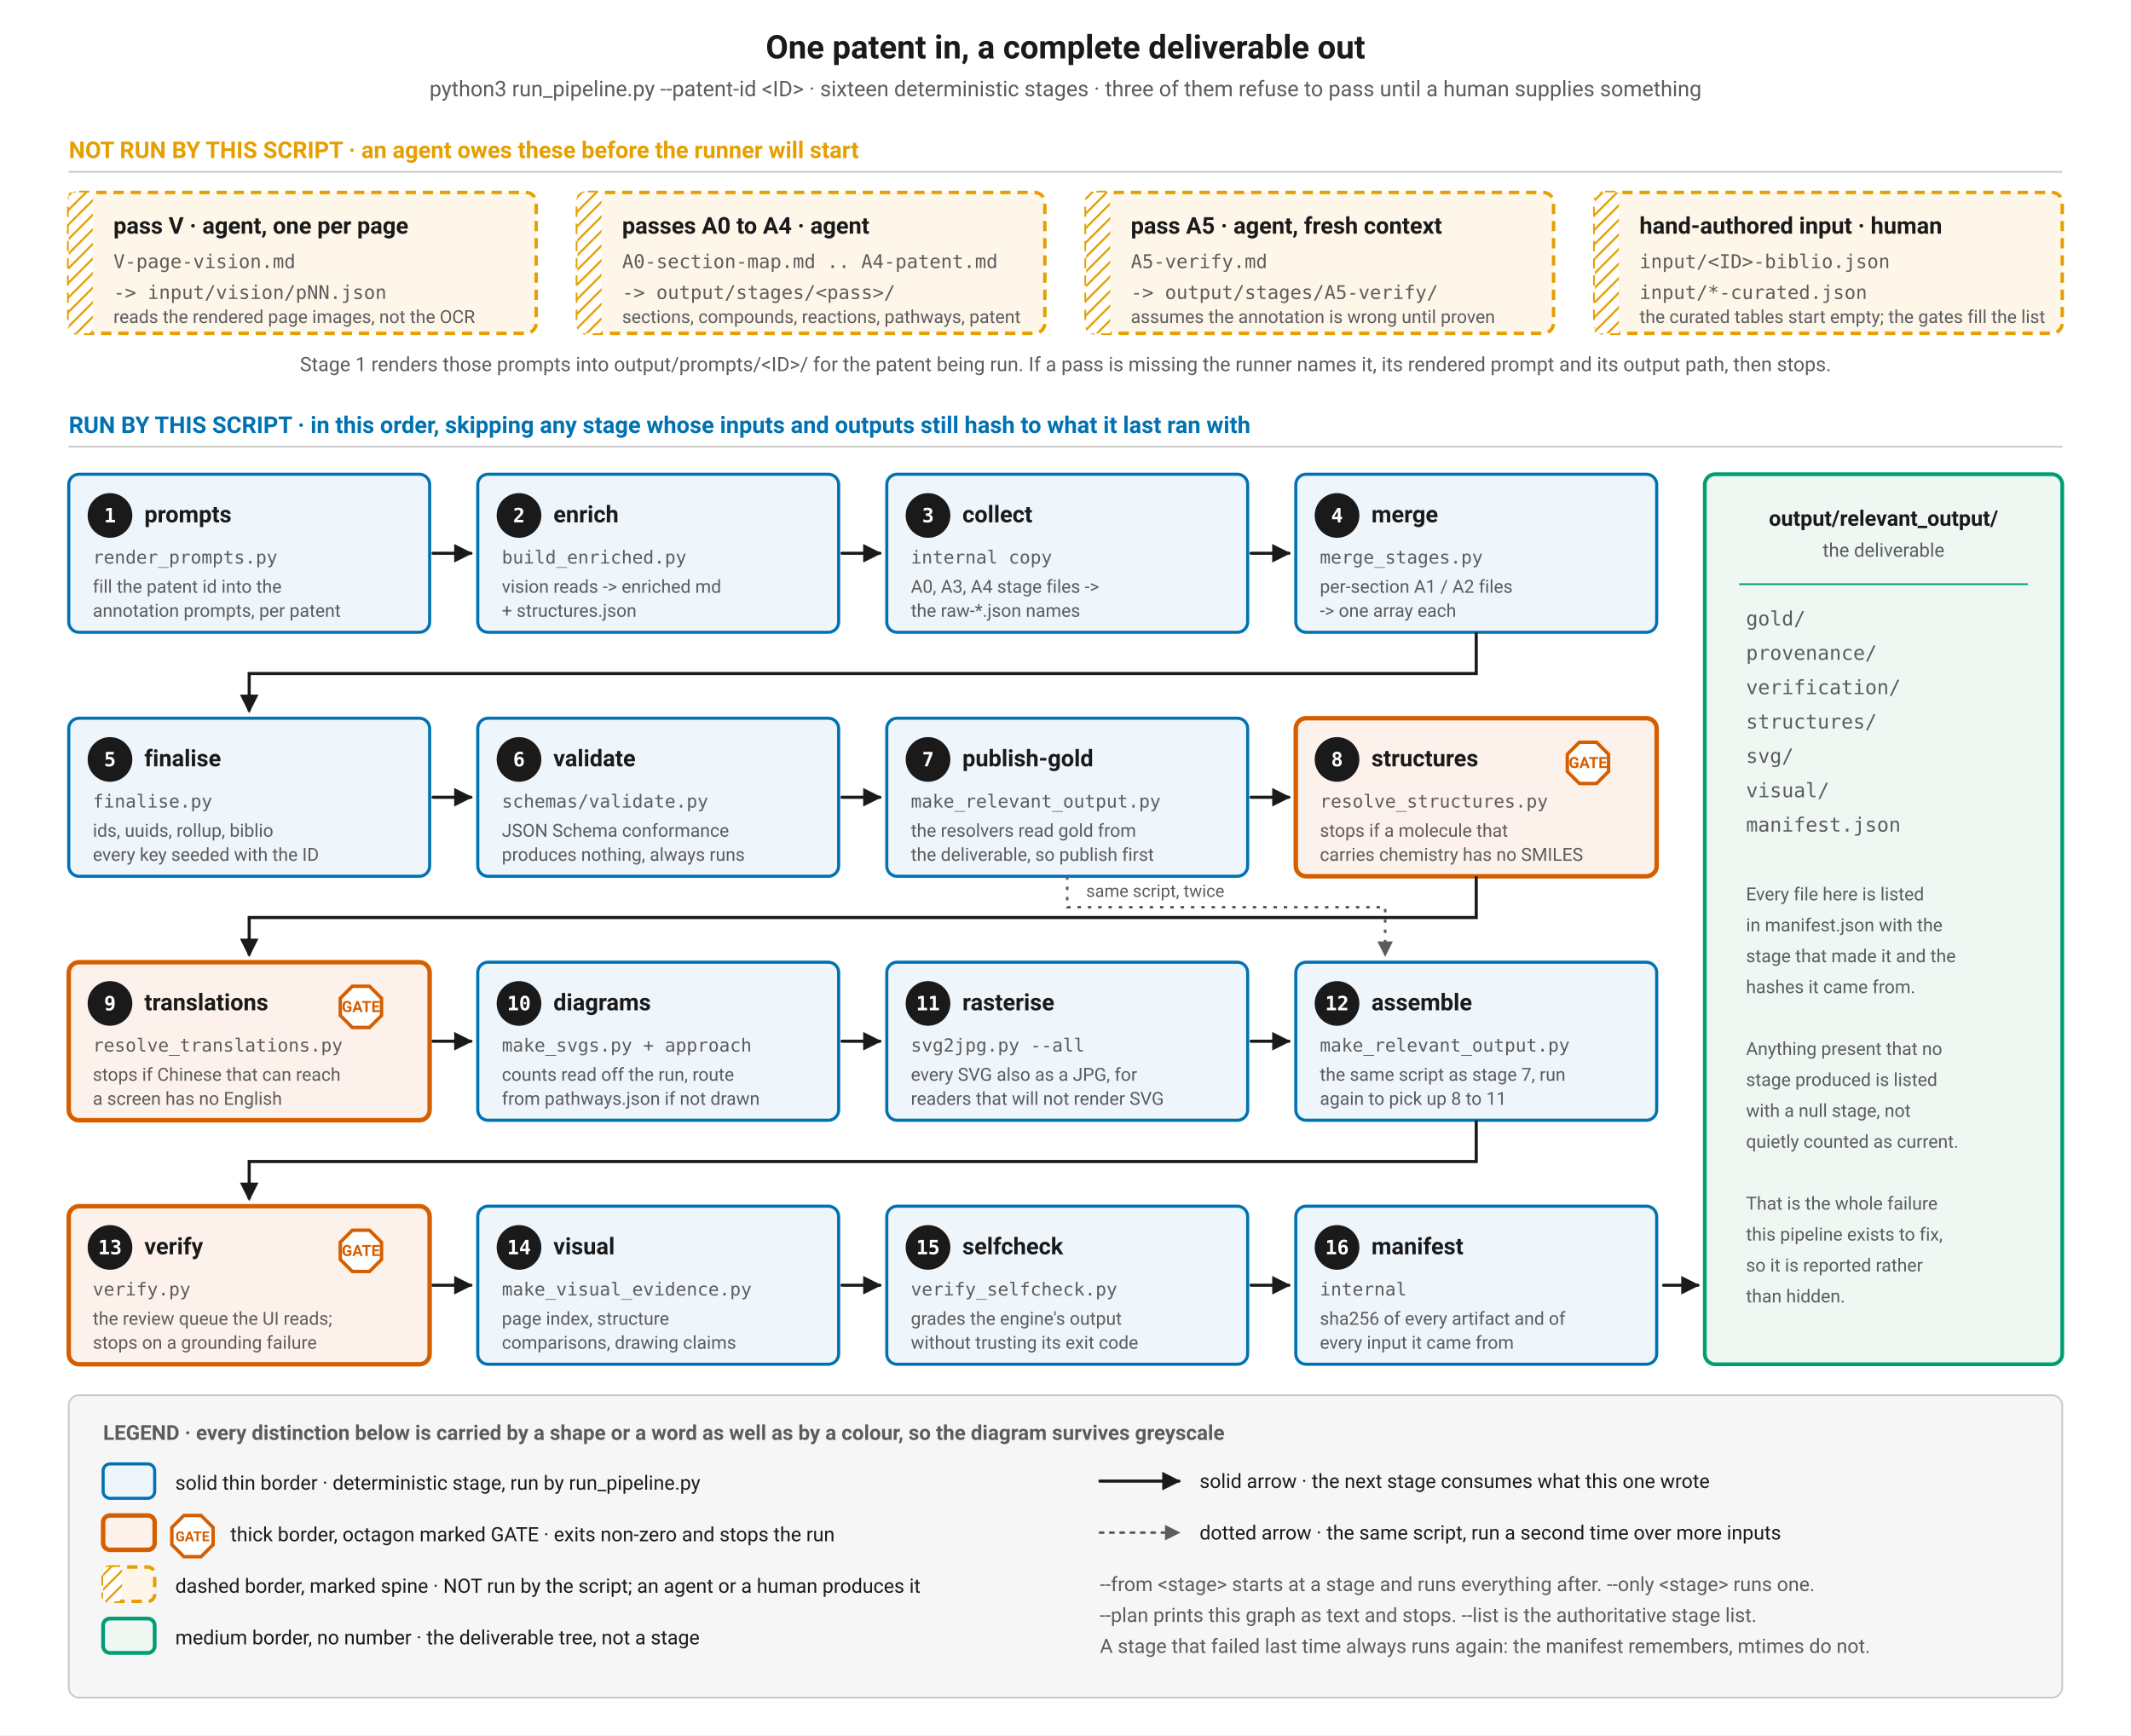
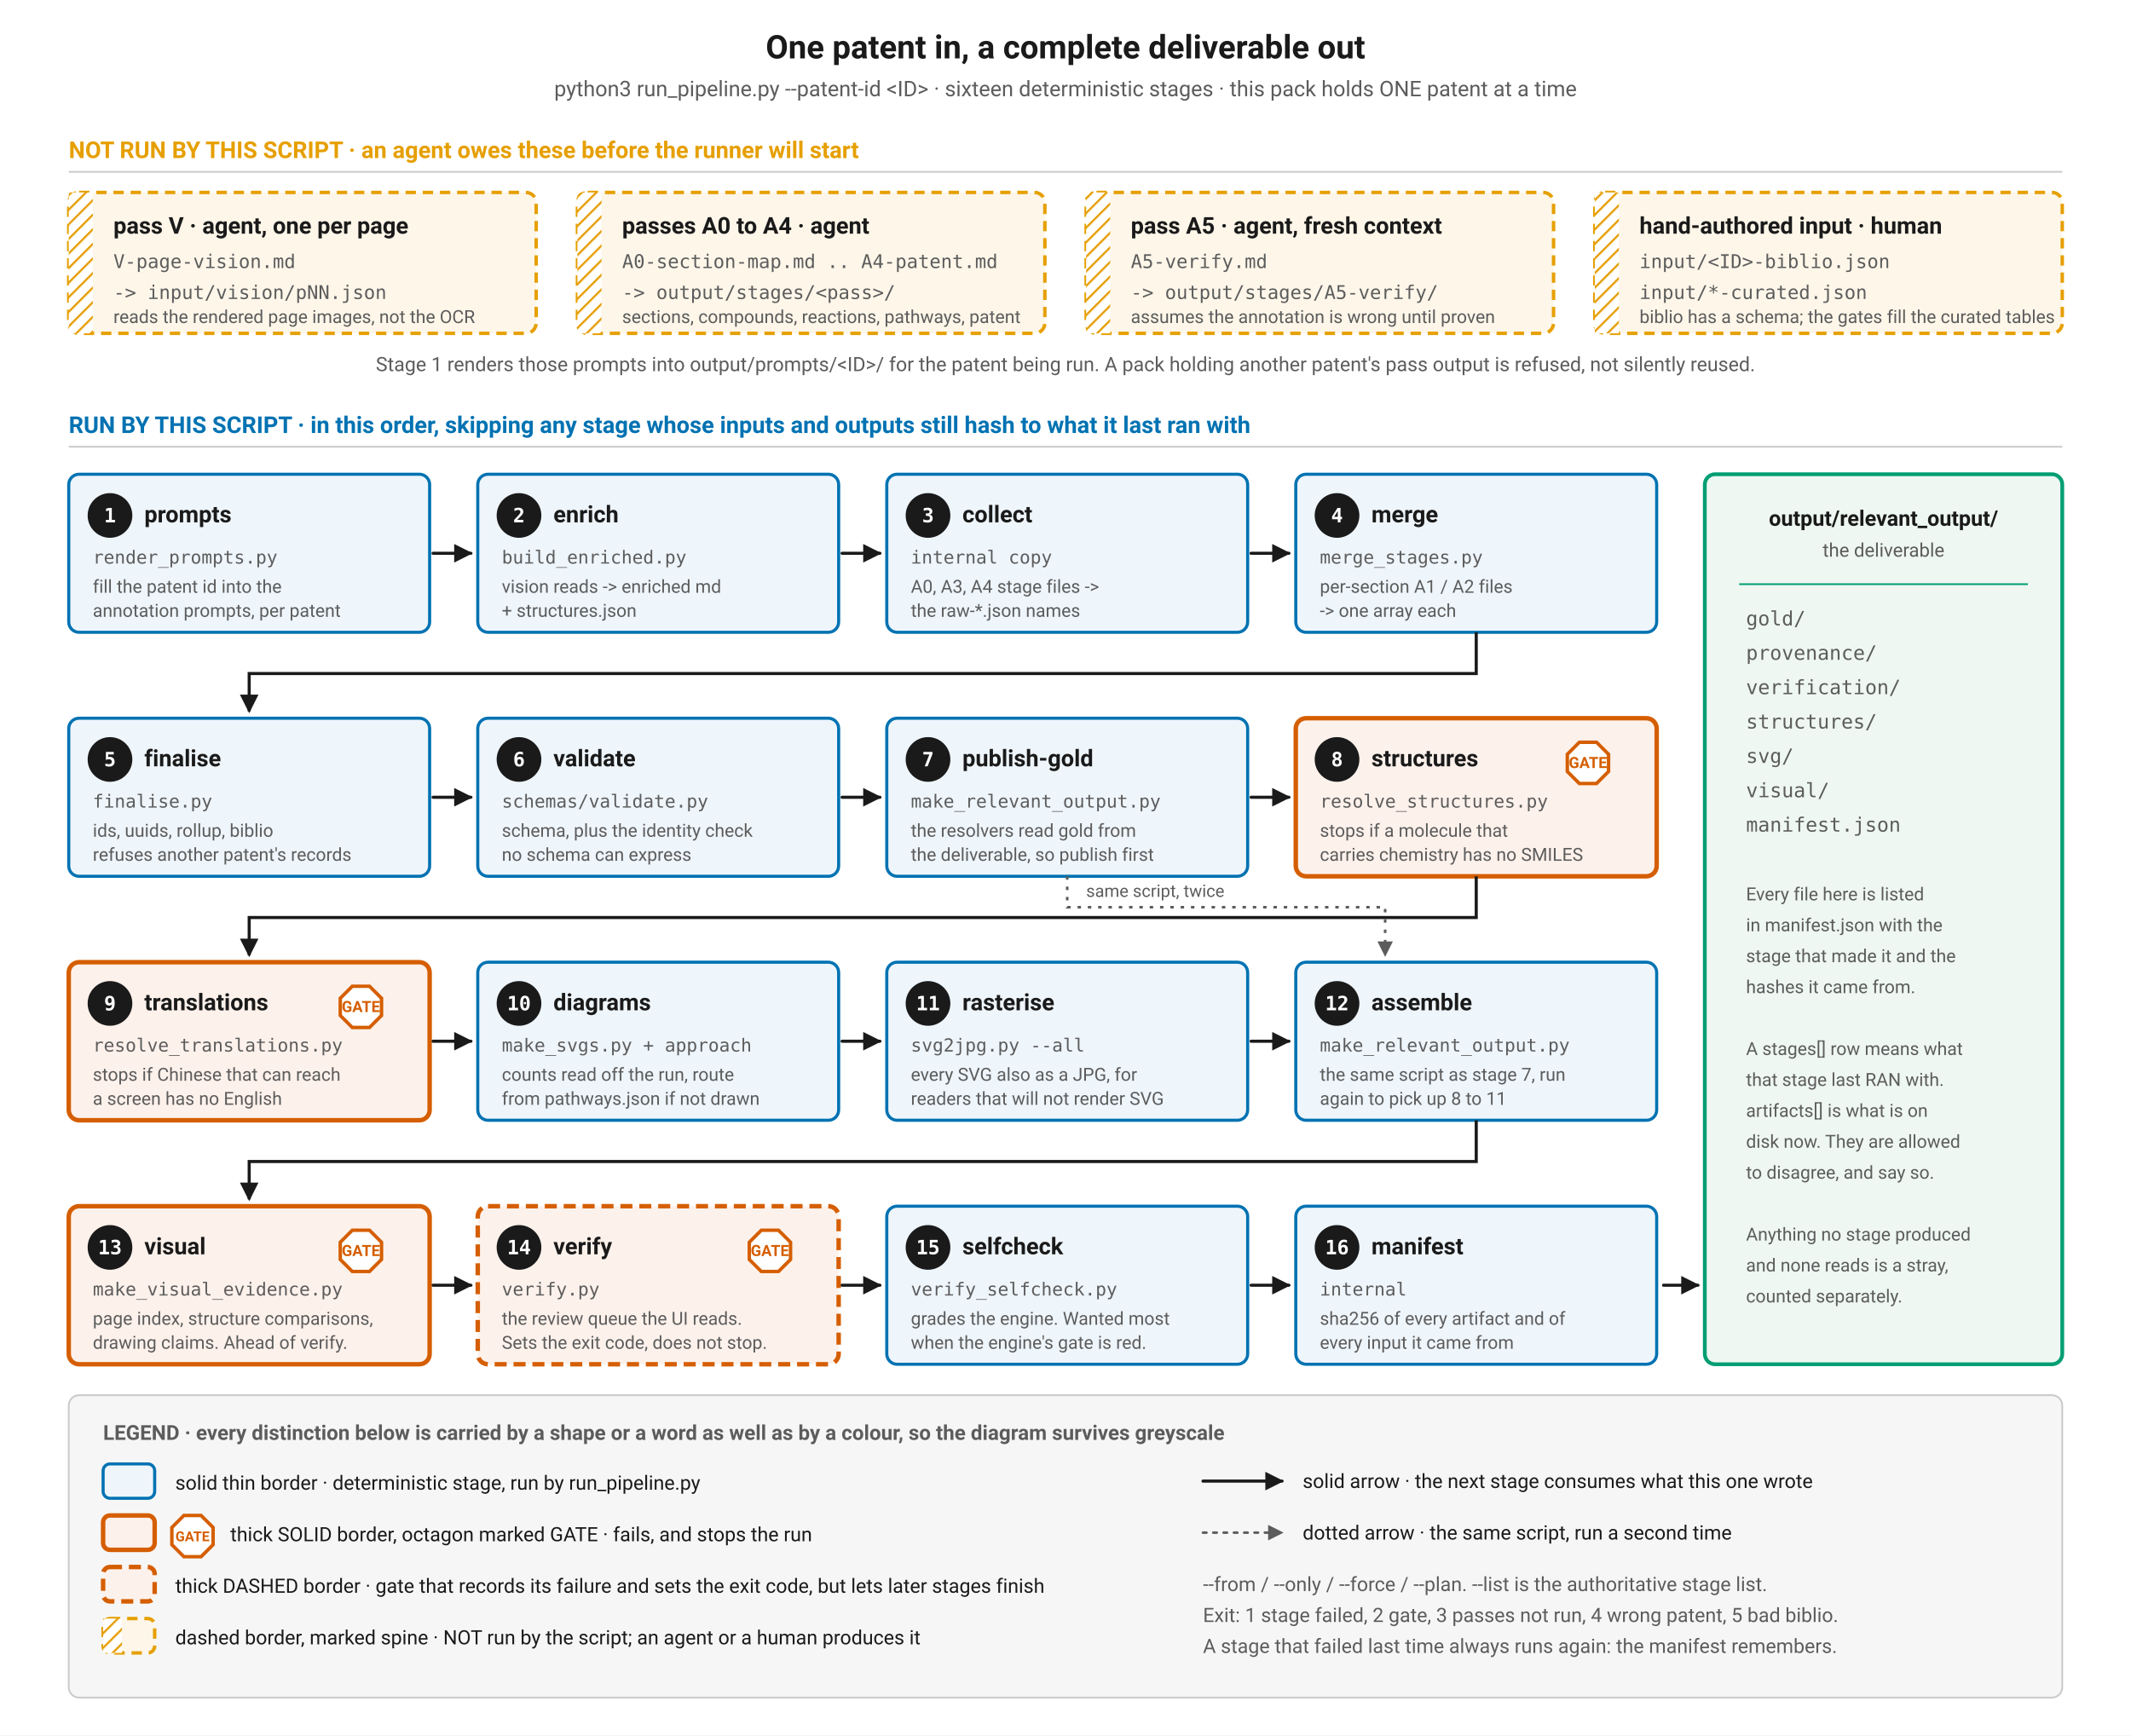
<svg xmlns="http://www.w3.org/2000/svg" viewBox="0 0 1240 1010" width="100%" role="img" aria-labelledby="p1t p1d">
  <defs>
    <marker id="p1arrow" viewBox="0 0 10 10" refX="9" refY="5" markerWidth="6" markerHeight="6" orient="auto-start-reverse">
      <path d="M 0 0 L 10 5 L 0 10 z" fill="#1a1a1a" />
    </marker>
    <marker id="p1arrowmute" viewBox="0 0 10 10" refX="9" refY="5" markerWidth="6" markerHeight="6" orient="auto-start-reverse">
      <path d="M 0 0 L 10 5 L 0 10 z" fill="#5c5c5c" />
    </marker>
    <pattern id="p1hatch" width="6" height="6" patternUnits="userSpaceOnUse" patternTransform="rotate(45)">
      <rect width="6" height="6" fill="#ffffff" />
      <line x1="0" y1="0" x2="0" y2="6" stroke="#E69F00" stroke-width="2.4" />
    </pattern>
  </defs>
  <rect width="1240" height="1010" fill="#ffffff" />
  <text x="620" y="34" font-family="ui-sans-serif, -apple-system, Segoe UI, Roboto, sans-serif" font-size="19" font-weight="700" fill="#1a1a1a" text-anchor="middle">One patent in, a complete deliverable out</text>
-   <text x="620" y="56" font-family="ui-sans-serif, -apple-system, Segoe UI, Roboto, sans-serif" font-size="12.5" font-weight="normal" fill="#5c5c5c" text-anchor="middle">python3 run_pipeline.py --patent-id &lt;ID&gt;   ·   sixteen deterministic stages   ·   three of them refuse to pass until a human supplies something</text>
+   <text x="620" y="56" font-family="ui-sans-serif, -apple-system, Segoe UI, Roboto, sans-serif" font-size="12.5" font-weight="normal" fill="#5c5c5c" text-anchor="middle">python3 run_pipeline.py --patent-id &lt;ID&gt;   ·   sixteen deterministic stages   ·   this pack holds ONE patent at a time</text>
  <text x="40" y="92" font-family="ui-sans-serif, -apple-system, Segoe UI, Roboto, sans-serif" font-size="13.5" font-weight="700" fill="#E69F00" text-anchor="start">NOT RUN BY THIS SCRIPT   ·   an agent owes these before the runner will start</text>
  <line x1="40" y1="100" x2="1200" y2="100" stroke="#c9c9c9" stroke-width="1" />
  <rect x="40" y="112" width="272" height="82" rx="6" fill="#fdf6e9" stroke="#E69F00" stroke-width="2" stroke-dasharray="6 4" />
  <rect x="40" y="112" width="14" height="82" fill="url(#p1hatch)" />
  <text x="66" y="136" font-family="ui-sans-serif, -apple-system, Segoe UI, Roboto, sans-serif" font-size="13.5" font-weight="700" fill="#1a1a1a" text-anchor="start">pass V   ·   agent, one per page</text>
  <text x="66" y="156" font-family="ui-monospace, SFMono-Regular, Menlo, monospace" font-size="11" font-weight="normal" fill="#5c5c5c" text-anchor="start">V-page-vision.md</text>
  <text x="66" y="174" font-family="ui-monospace, SFMono-Regular, Menlo, monospace" font-size="11" font-weight="normal" fill="#5c5c5c" text-anchor="start">-&gt; input/vision/pNN.json</text>
  <text x="66" y="188" font-family="ui-sans-serif, -apple-system, Segoe UI, Roboto, sans-serif" font-size="10.5" font-weight="normal" fill="#5c5c5c" text-anchor="start">reads the rendered page images, not the OCR</text>
  <rect x="336" y="112" width="272" height="82" rx="6" fill="#fdf6e9" stroke="#E69F00" stroke-width="2" stroke-dasharray="6 4" />
  <rect x="336" y="112" width="14" height="82" fill="url(#p1hatch)" />
  <text x="362" y="136" font-family="ui-sans-serif, -apple-system, Segoe UI, Roboto, sans-serif" font-size="13.5" font-weight="700" fill="#1a1a1a" text-anchor="start">passes A0 to A4   ·   agent</text>
  <text x="362" y="156" font-family="ui-monospace, SFMono-Regular, Menlo, monospace" font-size="11" font-weight="normal" fill="#5c5c5c" text-anchor="start">A0-section-map.md .. A4-patent.md</text>
  <text x="362" y="174" font-family="ui-monospace, SFMono-Regular, Menlo, monospace" font-size="11" font-weight="normal" fill="#5c5c5c" text-anchor="start">-&gt; output/stages/&lt;pass&gt;/</text>
  <text x="362" y="188" font-family="ui-sans-serif, -apple-system, Segoe UI, Roboto, sans-serif" font-size="10.5" font-weight="normal" fill="#5c5c5c" text-anchor="start">sections, compounds, reactions, pathways, patent</text>
  <rect x="632" y="112" width="272" height="82" rx="6" fill="#fdf6e9" stroke="#E69F00" stroke-width="2" stroke-dasharray="6 4" />
  <rect x="632" y="112" width="14" height="82" fill="url(#p1hatch)" />
  <text x="658" y="136" font-family="ui-sans-serif, -apple-system, Segoe UI, Roboto, sans-serif" font-size="13.5" font-weight="700" fill="#1a1a1a" text-anchor="start">pass A5   ·   agent, fresh context</text>
  <text x="658" y="156" font-family="ui-monospace, SFMono-Regular, Menlo, monospace" font-size="11" font-weight="normal" fill="#5c5c5c" text-anchor="start">A5-verify.md</text>
  <text x="658" y="174" font-family="ui-monospace, SFMono-Regular, Menlo, monospace" font-size="11" font-weight="normal" fill="#5c5c5c" text-anchor="start">-&gt; output/stages/A5-verify/</text>
  <text x="658" y="188" font-family="ui-sans-serif, -apple-system, Segoe UI, Roboto, sans-serif" font-size="10.5" font-weight="normal" fill="#5c5c5c" text-anchor="start">assumes the annotation is wrong until proven</text>
  <rect x="928" y="112" width="272" height="82" rx="6" fill="#fdf6e9" stroke="#E69F00" stroke-width="2" stroke-dasharray="6 4" />
  <rect x="928" y="112" width="14" height="82" fill="url(#p1hatch)" />
  <text x="954" y="136" font-family="ui-sans-serif, -apple-system, Segoe UI, Roboto, sans-serif" font-size="13.5" font-weight="700" fill="#1a1a1a" text-anchor="start">hand-authored input   ·   human</text>
  <text x="954" y="156" font-family="ui-monospace, SFMono-Regular, Menlo, monospace" font-size="11" font-weight="normal" fill="#5c5c5c" text-anchor="start">input/&lt;ID&gt;-biblio.json</text>
  <text x="954" y="174" font-family="ui-monospace, SFMono-Regular, Menlo, monospace" font-size="11" font-weight="normal" fill="#5c5c5c" text-anchor="start">input/*-curated.json</text>
-   <text x="954" y="188" font-family="ui-sans-serif, -apple-system, Segoe UI, Roboto, sans-serif" font-size="10.5" font-weight="normal" fill="#5c5c5c" text-anchor="start">the curated tables start empty; the gates fill the list</text>
-   <text x="620" y="216" font-family="ui-sans-serif, -apple-system, Segoe UI, Roboto, sans-serif" font-size="11.5" font-weight="normal" fill="#5c5c5c" text-anchor="middle">Stage 1 renders those prompts into output/prompts/&lt;ID&gt;/ for the patent being run. If a pass is missing the runner names it, its rendered prompt and its output path, then stops.</text>
+   <text x="954" y="188" font-family="ui-sans-serif, -apple-system, Segoe UI, Roboto, sans-serif" font-size="10.5" font-weight="normal" fill="#5c5c5c" text-anchor="start">biblio has a schema; the gates fill the curated tables</text>
+   <text x="620" y="216" font-family="ui-sans-serif, -apple-system, Segoe UI, Roboto, sans-serif" font-size="11.5" font-weight="normal" fill="#5c5c5c" text-anchor="middle">Stage 1 renders those prompts into output/prompts/&lt;ID&gt;/ for the patent being run. A pack holding another patent's pass output is refused, not silently reused.</text>
  <text x="40" y="252" font-family="ui-sans-serif, -apple-system, Segoe UI, Roboto, sans-serif" font-size="13.5" font-weight="700" fill="#0072B2" text-anchor="start">RUN BY THIS SCRIPT   ·   in this order, skipping any stage whose inputs and outputs still hash to what it last ran with</text>
  <line x1="40" y1="260" x2="1200" y2="260" stroke="#c9c9c9" stroke-width="1" />
  <rect x="40" y="276" width="210" height="92" rx="6" fill="#eef5fb" stroke="#0072B2" stroke-width="1.8" />
  <circle cx="64" cy="300" r="13" fill="#1a1a1a" />
  <text x="64" y="304" font-family="ui-monospace, SFMono-Regular, Menlo, monospace" font-size="11.5" font-weight="700" fill="#ffffff" text-anchor="middle">1</text>
  <text x="84" y="304" font-family="ui-sans-serif, -apple-system, Segoe UI, Roboto, sans-serif" font-size="13.5" font-weight="700" fill="#1a1a1a" text-anchor="start">prompts</text>
  <text x="54" y="328" font-family="ui-monospace, SFMono-Regular, Menlo, monospace" font-size="10.5" font-weight="normal" fill="#5c5c5c" text-anchor="start">render_prompts.py</text>
  <text x="54" y="345" font-family="ui-sans-serif, -apple-system, Segoe UI, Roboto, sans-serif" font-size="10.5" font-weight="normal" fill="#5c5c5c" text-anchor="start">fill the patent id into the</text>
  <text x="54" y="359" font-family="ui-sans-serif, -apple-system, Segoe UI, Roboto, sans-serif" font-size="10.5" font-weight="normal" fill="#5c5c5c" text-anchor="start">annotation prompts, per patent</text>
  <rect x="278" y="276" width="210" height="92" rx="6" fill="#eef5fb" stroke="#0072B2" stroke-width="1.8" />
  <circle cx="302" cy="300" r="13" fill="#1a1a1a" />
  <text x="302" y="304" font-family="ui-monospace, SFMono-Regular, Menlo, monospace" font-size="11.5" font-weight="700" fill="#ffffff" text-anchor="middle">2</text>
  <text x="322" y="304" font-family="ui-sans-serif, -apple-system, Segoe UI, Roboto, sans-serif" font-size="13.5" font-weight="700" fill="#1a1a1a" text-anchor="start">enrich</text>
  <text x="292" y="328" font-family="ui-monospace, SFMono-Regular, Menlo, monospace" font-size="10.5" font-weight="normal" fill="#5c5c5c" text-anchor="start">build_enriched.py</text>
  <text x="292" y="345" font-family="ui-sans-serif, -apple-system, Segoe UI, Roboto, sans-serif" font-size="10.5" font-weight="normal" fill="#5c5c5c" text-anchor="start">vision reads -&gt; enriched md</text>
  <text x="292" y="359" font-family="ui-sans-serif, -apple-system, Segoe UI, Roboto, sans-serif" font-size="10.5" font-weight="normal" fill="#5c5c5c" text-anchor="start">+ structures.json</text>
  <rect x="516" y="276" width="210" height="92" rx="6" fill="#eef5fb" stroke="#0072B2" stroke-width="1.8" />
  <circle cx="540" cy="300" r="13" fill="#1a1a1a" />
  <text x="540" y="304" font-family="ui-monospace, SFMono-Regular, Menlo, monospace" font-size="11.5" font-weight="700" fill="#ffffff" text-anchor="middle">3</text>
  <text x="560" y="304" font-family="ui-sans-serif, -apple-system, Segoe UI, Roboto, sans-serif" font-size="13.5" font-weight="700" fill="#1a1a1a" text-anchor="start">collect</text>
  <text x="530" y="328" font-family="ui-monospace, SFMono-Regular, Menlo, monospace" font-size="10.5" font-weight="normal" fill="#5c5c5c" text-anchor="start">internal copy</text>
  <text x="530" y="345" font-family="ui-sans-serif, -apple-system, Segoe UI, Roboto, sans-serif" font-size="10.5" font-weight="normal" fill="#5c5c5c" text-anchor="start">A0, A3, A4 stage files -&gt;</text>
  <text x="530" y="359" font-family="ui-sans-serif, -apple-system, Segoe UI, Roboto, sans-serif" font-size="10.5" font-weight="normal" fill="#5c5c5c" text-anchor="start">the raw-*.json names</text>
  <rect x="754" y="276" width="210" height="92" rx="6" fill="#eef5fb" stroke="#0072B2" stroke-width="1.8" />
  <circle cx="778" cy="300" r="13" fill="#1a1a1a" />
  <text x="778" y="304" font-family="ui-monospace, SFMono-Regular, Menlo, monospace" font-size="11.5" font-weight="700" fill="#ffffff" text-anchor="middle">4</text>
  <text x="798" y="304" font-family="ui-sans-serif, -apple-system, Segoe UI, Roboto, sans-serif" font-size="13.5" font-weight="700" fill="#1a1a1a" text-anchor="start">merge</text>
  <text x="768" y="328" font-family="ui-monospace, SFMono-Regular, Menlo, monospace" font-size="10.5" font-weight="normal" fill="#5c5c5c" text-anchor="start">merge_stages.py</text>
  <text x="768" y="345" font-family="ui-sans-serif, -apple-system, Segoe UI, Roboto, sans-serif" font-size="10.5" font-weight="normal" fill="#5c5c5c" text-anchor="start">per-section A1 / A2 files</text>
  <text x="768" y="359" font-family="ui-sans-serif, -apple-system, Segoe UI, Roboto, sans-serif" font-size="10.5" font-weight="normal" fill="#5c5c5c" text-anchor="start">-&gt; one array each</text>
  <line x1="252" y1="322" x2="274" y2="322" stroke="#1a1a1a" stroke-width="1.8" stroke-linecap="round" marker-end="url(#p1arrow)" />
  <line x1="490" y1="322" x2="512" y2="322" stroke="#1a1a1a" stroke-width="1.8" stroke-linecap="round" marker-end="url(#p1arrow)" />
  <line x1="728" y1="322" x2="750" y2="322" stroke="#1a1a1a" stroke-width="1.8" stroke-linecap="round" marker-end="url(#p1arrow)" />
  <rect x="40" y="418" width="210" height="92" rx="6" fill="#eef5fb" stroke="#0072B2" stroke-width="1.8" />
  <circle cx="64" cy="442" r="13" fill="#1a1a1a" />
  <text x="64" y="446" font-family="ui-monospace, SFMono-Regular, Menlo, monospace" font-size="11.5" font-weight="700" fill="#ffffff" text-anchor="middle">5</text>
  <text x="84" y="446" font-family="ui-sans-serif, -apple-system, Segoe UI, Roboto, sans-serif" font-size="13.5" font-weight="700" fill="#1a1a1a" text-anchor="start">finalise</text>
  <text x="54" y="470" font-family="ui-monospace, SFMono-Regular, Menlo, monospace" font-size="10.5" font-weight="normal" fill="#5c5c5c" text-anchor="start">finalise.py</text>
  <text x="54" y="487" font-family="ui-sans-serif, -apple-system, Segoe UI, Roboto, sans-serif" font-size="10.5" font-weight="normal" fill="#5c5c5c" text-anchor="start">ids, uuids, rollup, biblio</text>
-   <text x="54" y="501" font-family="ui-sans-serif, -apple-system, Segoe UI, Roboto, sans-serif" font-size="10.5" font-weight="normal" fill="#5c5c5c" text-anchor="start">every key seeded with the ID</text>
+   <text x="54" y="501" font-family="ui-sans-serif, -apple-system, Segoe UI, Roboto, sans-serif" font-size="10.5" font-weight="normal" fill="#5c5c5c" text-anchor="start">refuses another patent's records</text>
  <rect x="278" y="418" width="210" height="92" rx="6" fill="#eef5fb" stroke="#0072B2" stroke-width="1.8" />
  <circle cx="302" cy="442" r="13" fill="#1a1a1a" />
  <text x="302" y="446" font-family="ui-monospace, SFMono-Regular, Menlo, monospace" font-size="11.5" font-weight="700" fill="#ffffff" text-anchor="middle">6</text>
  <text x="322" y="446" font-family="ui-sans-serif, -apple-system, Segoe UI, Roboto, sans-serif" font-size="13.5" font-weight="700" fill="#1a1a1a" text-anchor="start">validate</text>
  <text x="292" y="470" font-family="ui-monospace, SFMono-Regular, Menlo, monospace" font-size="10.5" font-weight="normal" fill="#5c5c5c" text-anchor="start">schemas/validate.py</text>
-   <text x="292" y="487" font-family="ui-sans-serif, -apple-system, Segoe UI, Roboto, sans-serif" font-size="10.5" font-weight="normal" fill="#5c5c5c" text-anchor="start">JSON Schema conformance</text>
-   <text x="292" y="501" font-family="ui-sans-serif, -apple-system, Segoe UI, Roboto, sans-serif" font-size="10.5" font-weight="normal" fill="#5c5c5c" text-anchor="start">produces nothing, always runs</text>
+   <text x="292" y="487" font-family="ui-sans-serif, -apple-system, Segoe UI, Roboto, sans-serif" font-size="10.5" font-weight="normal" fill="#5c5c5c" text-anchor="start">schema, plus the identity check</text>
+   <text x="292" y="501" font-family="ui-sans-serif, -apple-system, Segoe UI, Roboto, sans-serif" font-size="10.5" font-weight="normal" fill="#5c5c5c" text-anchor="start">no schema can express</text>
  <rect x="516" y="418" width="210" height="92" rx="6" fill="#eef5fb" stroke="#0072B2" stroke-width="1.8" />
  <circle cx="540" cy="442" r="13" fill="#1a1a1a" />
  <text x="540" y="446" font-family="ui-monospace, SFMono-Regular, Menlo, monospace" font-size="11.5" font-weight="700" fill="#ffffff" text-anchor="middle">7</text>
  <text x="560" y="446" font-family="ui-sans-serif, -apple-system, Segoe UI, Roboto, sans-serif" font-size="13.5" font-weight="700" fill="#1a1a1a" text-anchor="start">publish-gold</text>
  <text x="530" y="470" font-family="ui-monospace, SFMono-Regular, Menlo, monospace" font-size="10.5" font-weight="normal" fill="#5c5c5c" text-anchor="start">make_relevant_output.py</text>
  <text x="530" y="487" font-family="ui-sans-serif, -apple-system, Segoe UI, Roboto, sans-serif" font-size="10.5" font-weight="normal" fill="#5c5c5c" text-anchor="start">the resolvers read gold from</text>
  <text x="530" y="501" font-family="ui-sans-serif, -apple-system, Segoe UI, Roboto, sans-serif" font-size="10.5" font-weight="normal" fill="#5c5c5c" text-anchor="start">the deliverable, so publish first</text>
  <rect x="754" y="418" width="210" height="92" rx="6" fill="#fdf1eb" stroke="#D55E00" stroke-width="2.6" />
  <circle cx="778" cy="442" r="13" fill="#1a1a1a" />
  <text x="778" y="446" font-family="ui-monospace, SFMono-Regular, Menlo, monospace" font-size="11.5" font-weight="700" fill="#ffffff" text-anchor="middle">8</text>
  <text x="798" y="446" font-family="ui-sans-serif, -apple-system, Segoe UI, Roboto, sans-serif" font-size="13.5" font-weight="700" fill="#1a1a1a" text-anchor="start">structures</text>
  <polygon points="919,432 929,432 936,439 936,449 929,456 919,456 912,449 912,439" fill="#ffffff" stroke="#D55E00" stroke-width="2" />
  <text x="924" y="447" font-family="ui-sans-serif, -apple-system, Segoe UI, Roboto, sans-serif" font-size="9" font-weight="700" fill="#D55E00" text-anchor="middle">GATE</text>
  <text x="768" y="470" font-family="ui-monospace, SFMono-Regular, Menlo, monospace" font-size="10.5" font-weight="normal" fill="#5c5c5c" text-anchor="start">resolve_structures.py</text>
  <text x="768" y="487" font-family="ui-sans-serif, -apple-system, Segoe UI, Roboto, sans-serif" font-size="10.5" font-weight="normal" fill="#5c5c5c" text-anchor="start">stops if a molecule that</text>
  <text x="768" y="501" font-family="ui-sans-serif, -apple-system, Segoe UI, Roboto, sans-serif" font-size="10.5" font-weight="normal" fill="#5c5c5c" text-anchor="start">carries chemistry has no SMILES</text>
  <line x1="252" y1="464" x2="274" y2="464" stroke="#1a1a1a" stroke-width="1.8" stroke-linecap="round" marker-end="url(#p1arrow)" />
  <line x1="490" y1="464" x2="512" y2="464" stroke="#1a1a1a" stroke-width="1.8" stroke-linecap="round" marker-end="url(#p1arrow)" />
  <line x1="728" y1="464" x2="750" y2="464" stroke="#1a1a1a" stroke-width="1.8" stroke-linecap="round" marker-end="url(#p1arrow)" />
  <rect x="40" y="560" width="210" height="92" rx="6" fill="#fdf1eb" stroke="#D55E00" stroke-width="2.6" />
  <circle cx="64" cy="584" r="13" fill="#1a1a1a" />
  <text x="64" y="588" font-family="ui-monospace, SFMono-Regular, Menlo, monospace" font-size="11.5" font-weight="700" fill="#ffffff" text-anchor="middle">9</text>
  <text x="84" y="588" font-family="ui-sans-serif, -apple-system, Segoe UI, Roboto, sans-serif" font-size="13.5" font-weight="700" fill="#1a1a1a" text-anchor="start">translations</text>
  <polygon points="205,574 215,574 222,581 222,591 215,598 205,598 198,591 198,581" fill="#ffffff" stroke="#D55E00" stroke-width="2" />
  <text x="210" y="589" font-family="ui-sans-serif, -apple-system, Segoe UI, Roboto, sans-serif" font-size="9" font-weight="700" fill="#D55E00" text-anchor="middle">GATE</text>
  <text x="54" y="612" font-family="ui-monospace, SFMono-Regular, Menlo, monospace" font-size="10.5" font-weight="normal" fill="#5c5c5c" text-anchor="start">resolve_translations.py</text>
  <text x="54" y="629" font-family="ui-sans-serif, -apple-system, Segoe UI, Roboto, sans-serif" font-size="10.5" font-weight="normal" fill="#5c5c5c" text-anchor="start">stops if Chinese that can reach</text>
  <text x="54" y="643" font-family="ui-sans-serif, -apple-system, Segoe UI, Roboto, sans-serif" font-size="10.5" font-weight="normal" fill="#5c5c5c" text-anchor="start">a screen has no English</text>
  <rect x="278" y="560" width="210" height="92" rx="6" fill="#eef5fb" stroke="#0072B2" stroke-width="1.8" />
  <circle cx="302" cy="584" r="13" fill="#1a1a1a" />
  <text x="302" y="588" font-family="ui-monospace, SFMono-Regular, Menlo, monospace" font-size="11.5" font-weight="700" fill="#ffffff" text-anchor="middle">10</text>
  <text x="322" y="588" font-family="ui-sans-serif, -apple-system, Segoe UI, Roboto, sans-serif" font-size="13.5" font-weight="700" fill="#1a1a1a" text-anchor="start">diagrams</text>
  <text x="292" y="612" font-family="ui-monospace, SFMono-Regular, Menlo, monospace" font-size="10.5" font-weight="normal" fill="#5c5c5c" text-anchor="start">make_svgs.py + approach</text>
  <text x="292" y="629" font-family="ui-sans-serif, -apple-system, Segoe UI, Roboto, sans-serif" font-size="10.5" font-weight="normal" fill="#5c5c5c" text-anchor="start">counts read off the run, route</text>
  <text x="292" y="643" font-family="ui-sans-serif, -apple-system, Segoe UI, Roboto, sans-serif" font-size="10.5" font-weight="normal" fill="#5c5c5c" text-anchor="start">from pathways.json if not drawn</text>
  <rect x="516" y="560" width="210" height="92" rx="6" fill="#eef5fb" stroke="#0072B2" stroke-width="1.8" />
  <circle cx="540" cy="584" r="13" fill="#1a1a1a" />
  <text x="540" y="588" font-family="ui-monospace, SFMono-Regular, Menlo, monospace" font-size="11.5" font-weight="700" fill="#ffffff" text-anchor="middle">11</text>
  <text x="560" y="588" font-family="ui-sans-serif, -apple-system, Segoe UI, Roboto, sans-serif" font-size="13.5" font-weight="700" fill="#1a1a1a" text-anchor="start">rasterise</text>
  <text x="530" y="612" font-family="ui-monospace, SFMono-Regular, Menlo, monospace" font-size="10.5" font-weight="normal" fill="#5c5c5c" text-anchor="start">svg2jpg.py --all</text>
  <text x="530" y="629" font-family="ui-sans-serif, -apple-system, Segoe UI, Roboto, sans-serif" font-size="10.5" font-weight="normal" fill="#5c5c5c" text-anchor="start">every SVG also as a JPG, for</text>
  <text x="530" y="643" font-family="ui-sans-serif, -apple-system, Segoe UI, Roboto, sans-serif" font-size="10.5" font-weight="normal" fill="#5c5c5c" text-anchor="start">readers that will not render SVG</text>
  <rect x="754" y="560" width="210" height="92" rx="6" fill="#eef5fb" stroke="#0072B2" stroke-width="1.8" />
  <circle cx="778" cy="584" r="13" fill="#1a1a1a" />
  <text x="778" y="588" font-family="ui-monospace, SFMono-Regular, Menlo, monospace" font-size="11.5" font-weight="700" fill="#ffffff" text-anchor="middle">12</text>
  <text x="798" y="588" font-family="ui-sans-serif, -apple-system, Segoe UI, Roboto, sans-serif" font-size="13.5" font-weight="700" fill="#1a1a1a" text-anchor="start">assemble</text>
  <text x="768" y="612" font-family="ui-monospace, SFMono-Regular, Menlo, monospace" font-size="10.5" font-weight="normal" fill="#5c5c5c" text-anchor="start">make_relevant_output.py</text>
  <text x="768" y="629" font-family="ui-sans-serif, -apple-system, Segoe UI, Roboto, sans-serif" font-size="10.5" font-weight="normal" fill="#5c5c5c" text-anchor="start">the same script as stage 7, run</text>
  <text x="768" y="643" font-family="ui-sans-serif, -apple-system, Segoe UI, Roboto, sans-serif" font-size="10.5" font-weight="normal" fill="#5c5c5c" text-anchor="start">again to pick up 8 to 11</text>
  <line x1="252" y1="606" x2="274" y2="606" stroke="#1a1a1a" stroke-width="1.8" stroke-linecap="round" marker-end="url(#p1arrow)" />
  <line x1="490" y1="606" x2="512" y2="606" stroke="#1a1a1a" stroke-width="1.8" stroke-linecap="round" marker-end="url(#p1arrow)" />
  <line x1="728" y1="606" x2="750" y2="606" stroke="#1a1a1a" stroke-width="1.8" stroke-linecap="round" marker-end="url(#p1arrow)" />
  <rect x="40" y="702" width="210" height="92" rx="6" fill="#fdf1eb" stroke="#D55E00" stroke-width="2.6" />
  <circle cx="64" cy="726" r="13" fill="#1a1a1a" />
  <text x="64" y="730" font-family="ui-monospace, SFMono-Regular, Menlo, monospace" font-size="11.5" font-weight="700" fill="#ffffff" text-anchor="middle">13</text>
-   <text x="84" y="730" font-family="ui-sans-serif, -apple-system, Segoe UI, Roboto, sans-serif" font-size="13.5" font-weight="700" fill="#1a1a1a" text-anchor="start">verify</text>
+   <text x="84" y="730" font-family="ui-sans-serif, -apple-system, Segoe UI, Roboto, sans-serif" font-size="13.5" font-weight="700" fill="#1a1a1a" text-anchor="start">visual</text>
  <polygon points="205,716 215,716 222,723 222,733 215,740 205,740 198,733 198,723" fill="#ffffff" stroke="#D55E00" stroke-width="2" />
  <text x="210" y="731" font-family="ui-sans-serif, -apple-system, Segoe UI, Roboto, sans-serif" font-size="9" font-weight="700" fill="#D55E00" text-anchor="middle">GATE</text>
-   <text x="54" y="754" font-family="ui-monospace, SFMono-Regular, Menlo, monospace" font-size="10.5" font-weight="normal" fill="#5c5c5c" text-anchor="start">verify.py</text>
-   <text x="54" y="771" font-family="ui-sans-serif, -apple-system, Segoe UI, Roboto, sans-serif" font-size="10.5" font-weight="normal" fill="#5c5c5c" text-anchor="start">the review queue the UI reads;</text>
-   <text x="54" y="785" font-family="ui-sans-serif, -apple-system, Segoe UI, Roboto, sans-serif" font-size="10.5" font-weight="normal" fill="#5c5c5c" text-anchor="start">stops on a grounding failure</text>
-   <rect x="278" y="702" width="210" height="92" rx="6" fill="#eef5fb" stroke="#0072B2" stroke-width="1.8" />
+   <text x="54" y="754" font-family="ui-monospace, SFMono-Regular, Menlo, monospace" font-size="10.5" font-weight="normal" fill="#5c5c5c" text-anchor="start">make_visual_evidence.py</text>
+   <text x="54" y="771" font-family="ui-sans-serif, -apple-system, Segoe UI, Roboto, sans-serif" font-size="10.5" font-weight="normal" fill="#5c5c5c" text-anchor="start">page index, structure comparisons,</text>
+   <text x="54" y="785" font-family="ui-sans-serif, -apple-system, Segoe UI, Roboto, sans-serif" font-size="10.5" font-weight="normal" fill="#5c5c5c" text-anchor="start">drawing claims. Ahead of verify.</text>
+   <rect x="278" y="702" width="210" height="92" rx="6" fill="#fdf1eb" stroke="#D55E00" stroke-width="2.6" stroke-dasharray="7 4" />
  <circle cx="302" cy="726" r="13" fill="#1a1a1a" />
  <text x="302" y="730" font-family="ui-monospace, SFMono-Regular, Menlo, monospace" font-size="11.5" font-weight="700" fill="#ffffff" text-anchor="middle">14</text>
-   <text x="322" y="730" font-family="ui-sans-serif, -apple-system, Segoe UI, Roboto, sans-serif" font-size="13.5" font-weight="700" fill="#1a1a1a" text-anchor="start">visual</text>
-   <text x="292" y="754" font-family="ui-monospace, SFMono-Regular, Menlo, monospace" font-size="10.5" font-weight="normal" fill="#5c5c5c" text-anchor="start">make_visual_evidence.py</text>
-   <text x="292" y="771" font-family="ui-sans-serif, -apple-system, Segoe UI, Roboto, sans-serif" font-size="10.5" font-weight="normal" fill="#5c5c5c" text-anchor="start">page index, structure</text>
-   <text x="292" y="785" font-family="ui-sans-serif, -apple-system, Segoe UI, Roboto, sans-serif" font-size="10.5" font-weight="normal" fill="#5c5c5c" text-anchor="start">comparisons, drawing claims</text>
+   <text x="322" y="730" font-family="ui-sans-serif, -apple-system, Segoe UI, Roboto, sans-serif" font-size="13.5" font-weight="700" fill="#1a1a1a" text-anchor="start">verify</text>
+   <polygon points="443,716 453,716 460,723 460,733 453,740 443,740 436,733 436,723" fill="#ffffff" stroke="#D55E00" stroke-width="2" />
+   <text x="448" y="731" font-family="ui-sans-serif, -apple-system, Segoe UI, Roboto, sans-serif" font-size="9" font-weight="700" fill="#D55E00" text-anchor="middle">GATE</text>
+   <text x="292" y="754" font-family="ui-monospace, SFMono-Regular, Menlo, monospace" font-size="10.5" font-weight="normal" fill="#5c5c5c" text-anchor="start">verify.py</text>
+   <text x="292" y="771" font-family="ui-sans-serif, -apple-system, Segoe UI, Roboto, sans-serif" font-size="10.5" font-weight="normal" fill="#5c5c5c" text-anchor="start">the review queue the UI reads.</text>
+   <text x="292" y="785" font-family="ui-sans-serif, -apple-system, Segoe UI, Roboto, sans-serif" font-size="10.5" font-weight="normal" fill="#5c5c5c" text-anchor="start">Sets the exit code, does not stop.</text>
  <rect x="516" y="702" width="210" height="92" rx="6" fill="#eef5fb" stroke="#0072B2" stroke-width="1.8" />
  <circle cx="540" cy="726" r="13" fill="#1a1a1a" />
  <text x="540" y="730" font-family="ui-monospace, SFMono-Regular, Menlo, monospace" font-size="11.5" font-weight="700" fill="#ffffff" text-anchor="middle">15</text>
  <text x="560" y="730" font-family="ui-sans-serif, -apple-system, Segoe UI, Roboto, sans-serif" font-size="13.5" font-weight="700" fill="#1a1a1a" text-anchor="start">selfcheck</text>
  <text x="530" y="754" font-family="ui-monospace, SFMono-Regular, Menlo, monospace" font-size="10.5" font-weight="normal" fill="#5c5c5c" text-anchor="start">verify_selfcheck.py</text>
-   <text x="530" y="771" font-family="ui-sans-serif, -apple-system, Segoe UI, Roboto, sans-serif" font-size="10.5" font-weight="normal" fill="#5c5c5c" text-anchor="start">grades the engine's output</text>
-   <text x="530" y="785" font-family="ui-sans-serif, -apple-system, Segoe UI, Roboto, sans-serif" font-size="10.5" font-weight="normal" fill="#5c5c5c" text-anchor="start">without trusting its exit code</text>
+   <text x="530" y="771" font-family="ui-sans-serif, -apple-system, Segoe UI, Roboto, sans-serif" font-size="10.5" font-weight="normal" fill="#5c5c5c" text-anchor="start">grades the engine. Wanted most</text>
+   <text x="530" y="785" font-family="ui-sans-serif, -apple-system, Segoe UI, Roboto, sans-serif" font-size="10.5" font-weight="normal" fill="#5c5c5c" text-anchor="start">when the engine's gate is red.</text>
  <rect x="754" y="702" width="210" height="92" rx="6" fill="#eef5fb" stroke="#0072B2" stroke-width="1.8" />
  <circle cx="778" cy="726" r="13" fill="#1a1a1a" />
  <text x="778" y="730" font-family="ui-monospace, SFMono-Regular, Menlo, monospace" font-size="11.5" font-weight="700" fill="#ffffff" text-anchor="middle">16</text>
  <text x="798" y="730" font-family="ui-sans-serif, -apple-system, Segoe UI, Roboto, sans-serif" font-size="13.5" font-weight="700" fill="#1a1a1a" text-anchor="start">manifest</text>
  <text x="768" y="754" font-family="ui-monospace, SFMono-Regular, Menlo, monospace" font-size="10.5" font-weight="normal" fill="#5c5c5c" text-anchor="start">internal</text>
  <text x="768" y="771" font-family="ui-sans-serif, -apple-system, Segoe UI, Roboto, sans-serif" font-size="10.5" font-weight="normal" fill="#5c5c5c" text-anchor="start">sha256 of every artifact and of</text>
  <text x="768" y="785" font-family="ui-sans-serif, -apple-system, Segoe UI, Roboto, sans-serif" font-size="10.5" font-weight="normal" fill="#5c5c5c" text-anchor="start">every input it came from</text>
  <line x1="252" y1="748" x2="274" y2="748" stroke="#1a1a1a" stroke-width="1.8" stroke-linecap="round" marker-end="url(#p1arrow)" />
  <line x1="490" y1="748" x2="512" y2="748" stroke="#1a1a1a" stroke-width="1.8" stroke-linecap="round" marker-end="url(#p1arrow)" />
  <line x1="728" y1="748" x2="750" y2="748" stroke="#1a1a1a" stroke-width="1.8" stroke-linecap="round" marker-end="url(#p1arrow)" />
  <path d="M 859 368 L 859 392 L 145 392 L 145 414" fill="none" stroke="#1a1a1a" stroke-width="1.8" marker-end="url(#p1arrow)" />
  <path d="M 859 510 L 859 534 L 145 534 L 145 556" fill="none" stroke="#1a1a1a" stroke-width="1.8" marker-end="url(#p1arrow)" />
  <path d="M 859 652 L 859 676 L 145 676 L 145 698" fill="none" stroke="#1a1a1a" stroke-width="1.8" marker-end="url(#p1arrow)" />
  <path d="M 621 510 L 621 528 L 806 528 L 806 556" fill="none" stroke="#5c5c5c" stroke-width="1.5" stroke-dasharray="2 4" marker-end="url(#p1arrowmute)" />
  <text x="632" y="522" font-family="ui-sans-serif, -apple-system, Segoe UI, Roboto, sans-serif" font-size="10" font-weight="normal" fill="#5c5c5c" text-anchor="start">same script, twice</text>
  <rect x="992" y="276" width="208" height="518" rx="6" fill="#eef7f2" stroke="#009E73" stroke-width="2.2" />
  <text x="1096" y="306" font-family="ui-sans-serif, -apple-system, Segoe UI, Roboto, sans-serif" font-size="12.5" font-weight="700" fill="#1a1a1a" text-anchor="middle">output/relevant_output/</text>
  <text x="1096" y="324" font-family="ui-sans-serif, -apple-system, Segoe UI, Roboto, sans-serif" font-size="11" font-weight="normal" fill="#5c5c5c" text-anchor="middle">the deliverable</text>
  <line x1="1012" y1="340" x2="1180" y2="340" stroke="#009E73" stroke-width="1" />
  <text x="1016" y="364" font-family="ui-monospace, SFMono-Regular, Menlo, monospace" font-size="11.5" font-weight="normal" fill="#5c5c5c" text-anchor="start">gold/</text>
  <text x="1016" y="384" font-family="ui-monospace, SFMono-Regular, Menlo, monospace" font-size="11.5" font-weight="normal" fill="#5c5c5c" text-anchor="start">provenance/</text>
  <text x="1016" y="404" font-family="ui-monospace, SFMono-Regular, Menlo, monospace" font-size="11.5" font-weight="normal" fill="#5c5c5c" text-anchor="start">verification/</text>
  <text x="1016" y="424" font-family="ui-monospace, SFMono-Regular, Menlo, monospace" font-size="11.5" font-weight="normal" fill="#5c5c5c" text-anchor="start">structures/</text>
  <text x="1016" y="444" font-family="ui-monospace, SFMono-Regular, Menlo, monospace" font-size="11.5" font-weight="normal" fill="#5c5c5c" text-anchor="start">svg/</text>
  <text x="1016" y="464" font-family="ui-monospace, SFMono-Regular, Menlo, monospace" font-size="11.5" font-weight="normal" fill="#5c5c5c" text-anchor="start">visual/</text>
  <text x="1016" y="484" font-family="ui-monospace, SFMono-Regular, Menlo, monospace" font-size="11.5" font-weight="normal" fill="#5c5c5c" text-anchor="start">manifest.json</text>
  <text x="1016" y="524" font-family="ui-sans-serif, -apple-system, Segoe UI, Roboto, sans-serif" font-size="10.5" font-weight="normal" fill="#5c5c5c" text-anchor="start">Every file here is listed</text>
  <text x="1016" y="542" font-family="ui-sans-serif, -apple-system, Segoe UI, Roboto, sans-serif" font-size="10.5" font-weight="normal" fill="#5c5c5c" text-anchor="start">in manifest.json with the</text>
  <text x="1016" y="560" font-family="ui-sans-serif, -apple-system, Segoe UI, Roboto, sans-serif" font-size="10.5" font-weight="normal" fill="#5c5c5c" text-anchor="start">stage that made it and the</text>
  <text x="1016" y="578" font-family="ui-sans-serif, -apple-system, Segoe UI, Roboto, sans-serif" font-size="10.5" font-weight="normal" fill="#5c5c5c" text-anchor="start">hashes it came from.</text>
  <text x="1016" y="596" font-family="ui-sans-serif, -apple-system, Segoe UI, Roboto, sans-serif" font-size="10.5" font-weight="normal" fill="#5c5c5c" text-anchor="start" />
-   <text x="1016" y="614" font-family="ui-sans-serif, -apple-system, Segoe UI, Roboto, sans-serif" font-size="10.5" font-weight="normal" fill="#5c5c5c" text-anchor="start">Anything present that no</text>
-   <text x="1016" y="632" font-family="ui-sans-serif, -apple-system, Segoe UI, Roboto, sans-serif" font-size="10.5" font-weight="normal" fill="#5c5c5c" text-anchor="start">stage produced is listed</text>
-   <text x="1016" y="650" font-family="ui-sans-serif, -apple-system, Segoe UI, Roboto, sans-serif" font-size="10.5" font-weight="normal" fill="#5c5c5c" text-anchor="start">with a null stage, not</text>
-   <text x="1016" y="668" font-family="ui-sans-serif, -apple-system, Segoe UI, Roboto, sans-serif" font-size="10.5" font-weight="normal" fill="#5c5c5c" text-anchor="start">quietly counted as current.</text>
-   <text x="1016" y="686" font-family="ui-sans-serif, -apple-system, Segoe UI, Roboto, sans-serif" font-size="10.5" font-weight="normal" fill="#5c5c5c" text-anchor="start" />
-   <text x="1016" y="704" font-family="ui-sans-serif, -apple-system, Segoe UI, Roboto, sans-serif" font-size="10.5" font-weight="normal" fill="#5c5c5c" text-anchor="start">That is the whole failure</text>
-   <text x="1016" y="722" font-family="ui-sans-serif, -apple-system, Segoe UI, Roboto, sans-serif" font-size="10.5" font-weight="normal" fill="#5c5c5c" text-anchor="start">this pipeline exists to fix,</text>
-   <text x="1016" y="740" font-family="ui-sans-serif, -apple-system, Segoe UI, Roboto, sans-serif" font-size="10.5" font-weight="normal" fill="#5c5c5c" text-anchor="start">so it is reported rather</text>
-   <text x="1016" y="758" font-family="ui-sans-serif, -apple-system, Segoe UI, Roboto, sans-serif" font-size="10.5" font-weight="normal" fill="#5c5c5c" text-anchor="start">than hidden.</text>
+   <text x="1016" y="614" font-family="ui-sans-serif, -apple-system, Segoe UI, Roboto, sans-serif" font-size="10.5" font-weight="normal" fill="#5c5c5c" text-anchor="start">A stages[] row means what</text>
+   <text x="1016" y="632" font-family="ui-sans-serif, -apple-system, Segoe UI, Roboto, sans-serif" font-size="10.5" font-weight="normal" fill="#5c5c5c" text-anchor="start">that stage last RAN with.</text>
+   <text x="1016" y="650" font-family="ui-sans-serif, -apple-system, Segoe UI, Roboto, sans-serif" font-size="10.5" font-weight="normal" fill="#5c5c5c" text-anchor="start">artifacts[] is what is on</text>
+   <text x="1016" y="668" font-family="ui-sans-serif, -apple-system, Segoe UI, Roboto, sans-serif" font-size="10.5" font-weight="normal" fill="#5c5c5c" text-anchor="start">disk now. They are allowed</text>
+   <text x="1016" y="686" font-family="ui-sans-serif, -apple-system, Segoe UI, Roboto, sans-serif" font-size="10.5" font-weight="normal" fill="#5c5c5c" text-anchor="start">to disagree, and say so.</text>
+   <text x="1016" y="704" font-family="ui-sans-serif, -apple-system, Segoe UI, Roboto, sans-serif" font-size="10.5" font-weight="normal" fill="#5c5c5c" text-anchor="start" />
+   <text x="1016" y="722" font-family="ui-sans-serif, -apple-system, Segoe UI, Roboto, sans-serif" font-size="10.5" font-weight="normal" fill="#5c5c5c" text-anchor="start">Anything no stage produced</text>
+   <text x="1016" y="740" font-family="ui-sans-serif, -apple-system, Segoe UI, Roboto, sans-serif" font-size="10.5" font-weight="normal" fill="#5c5c5c" text-anchor="start">and none reads is a stray,</text>
+   <text x="1016" y="758" font-family="ui-sans-serif, -apple-system, Segoe UI, Roboto, sans-serif" font-size="10.5" font-weight="normal" fill="#5c5c5c" text-anchor="start">counted separately.</text>
  <line x1="968" y1="748" x2="988" y2="748" stroke="#1a1a1a" stroke-width="1.8" stroke-linecap="round" marker-end="url(#p1arrow)" />
  <rect x="40" y="812" width="1160" height="176" rx="6" fill="#f6f6f6" stroke="#c9c9c9" stroke-width="1" />
  <text x="60" y="838" font-family="ui-sans-serif, -apple-system, Segoe UI, Roboto, sans-serif" font-size="12" font-weight="700" fill="#5c5c5c" text-anchor="start">LEGEND   ·   every distinction below is carried by a shape or a word as well as by a colour, so the diagram survives greyscale</text>
  <rect x="60" y="852" width="30" height="20" rx="4" fill="#eef5fb" stroke="#0072B2" stroke-width="1.8" />
  <text x="102" y="867" font-family="ui-sans-serif, -apple-system, Segoe UI, Roboto, sans-serif" font-size="11.5" font-weight="normal" fill="#1a1a1a" text-anchor="start">solid thin border   ·   deterministic stage, run by run_pipeline.py</text>
  <rect x="60" y="882" width="30" height="20" rx="4" fill="#fdf1eb" stroke="#D55E00" stroke-width="2.6" />
  <polygon points="107,882 117,882 124,889 124,899 117,906 107,906 100,899 100,889" fill="#ffffff" stroke="#D55E00" stroke-width="2" />
  <text x="112" y="897" font-family="ui-sans-serif, -apple-system, Segoe UI, Roboto, sans-serif" font-size="8" font-weight="700" fill="#D55E00" text-anchor="middle">GATE</text>
-   <text x="134" y="897" font-family="ui-sans-serif, -apple-system, Segoe UI, Roboto, sans-serif" font-size="11.5" font-weight="normal" fill="#1a1a1a" text-anchor="start">thick border, octagon marked GATE   ·   exits non-zero and stops the run</text>
-   <rect x="60" y="912" width="30" height="20" rx="4" fill="#fdf6e9" stroke="#E69F00" stroke-width="2" stroke-dasharray="6 4" />
-   <rect x="60" y="912" width="11" height="20" fill="url(#p1hatch)" />
-   <text x="102" y="927" font-family="ui-sans-serif, -apple-system, Segoe UI, Roboto, sans-serif" font-size="11.5" font-weight="normal" fill="#1a1a1a" text-anchor="start">dashed border, marked spine   ·   NOT run by the script; an agent or a human produces it</text>
-   <rect x="60" y="942" width="30" height="20" rx="4" fill="#eef7f2" stroke="#009E73" stroke-width="2.2" />
-   <text x="102" y="957" font-family="ui-sans-serif, -apple-system, Segoe UI, Roboto, sans-serif" font-size="11.5" font-weight="normal" fill="#1a1a1a" text-anchor="start">medium border, no number   ·   the deliverable tree, not a stage</text>
-   <line x1="640" y1="862" x2="686" y2="862" stroke="#1a1a1a" stroke-width="1.8" stroke-linecap="round" marker-end="url(#p1arrow)" />
-   <text x="698" y="866" font-family="ui-sans-serif, -apple-system, Segoe UI, Roboto, sans-serif" font-size="11.5" font-weight="normal" fill="#1a1a1a" text-anchor="start">solid arrow   ·   the next stage consumes what this one wrote</text>
-   <line x1="640" y1="892" x2="686" y2="892" stroke="#5c5c5c" stroke-width="1.5" stroke-linecap="round" stroke-dasharray="2 4" marker-end="url(#p1arrowmute)" />
-   <text x="698" y="896" font-family="ui-sans-serif, -apple-system, Segoe UI, Roboto, sans-serif" font-size="11.5" font-weight="normal" fill="#1a1a1a" text-anchor="start">dotted arrow   ·   the same script, run a second time over more inputs</text>
-   <text x="640" y="926" font-family="ui-sans-serif, -apple-system, Segoe UI, Roboto, sans-serif" font-size="11.5" font-weight="normal" fill="#5c5c5c" text-anchor="start">--from &lt;stage&gt; starts at a stage and runs everything after.  --only &lt;stage&gt; runs one.</text>
-   <text x="640" y="944" font-family="ui-sans-serif, -apple-system, Segoe UI, Roboto, sans-serif" font-size="11.5" font-weight="normal" fill="#5c5c5c" text-anchor="start">--plan prints this graph as text and stops.  --list is the authoritative stage list.</text>
-   <text x="640" y="962" font-family="ui-sans-serif, -apple-system, Segoe UI, Roboto, sans-serif" font-size="11.5" font-weight="normal" fill="#5c5c5c" text-anchor="start">A stage that failed last time always runs again: the manifest remembers, mtimes do not.</text>
+   <text x="134" y="897" font-family="ui-sans-serif, -apple-system, Segoe UI, Roboto, sans-serif" font-size="11.5" font-weight="normal" fill="#1a1a1a" text-anchor="start">thick SOLID border, octagon marked GATE   ·   fails, and stops the run</text>
+   <rect x="60" y="912" width="30" height="20" rx="4" fill="#fdf1eb" stroke="#D55E00" stroke-width="2.6" stroke-dasharray="7 4" />
+   <text x="102" y="927" font-family="ui-sans-serif, -apple-system, Segoe UI, Roboto, sans-serif" font-size="11.5" font-weight="normal" fill="#1a1a1a" text-anchor="start">thick DASHED border   ·   gate that records its failure and sets the exit code, but lets later stages finish</text>
+   <rect x="60" y="942" width="30" height="20" rx="4" fill="#fdf6e9" stroke="#E69F00" stroke-width="2" stroke-dasharray="6 4" />
+   <rect x="60" y="942" width="11" height="20" fill="url(#p1hatch)" />
+   <text x="102" y="957" font-family="ui-sans-serif, -apple-system, Segoe UI, Roboto, sans-serif" font-size="11.5" font-weight="normal" fill="#1a1a1a" text-anchor="start">dashed border, marked spine   ·   NOT run by the script; an agent or a human produces it</text>
+   <line x1="700" y1="862" x2="746" y2="862" stroke="#1a1a1a" stroke-width="1.8" stroke-linecap="round" marker-end="url(#p1arrow)" />
+   <text x="758" y="866" font-family="ui-sans-serif, -apple-system, Segoe UI, Roboto, sans-serif" font-size="11.5" font-weight="normal" fill="#1a1a1a" text-anchor="start">solid arrow   ·   the next stage consumes what this one wrote</text>
+   <line x1="700" y1="892" x2="746" y2="892" stroke="#5c5c5c" stroke-width="1.5" stroke-linecap="round" stroke-dasharray="2 4" marker-end="url(#p1arrowmute)" />
+   <text x="758" y="896" font-family="ui-sans-serif, -apple-system, Segoe UI, Roboto, sans-serif" font-size="11.5" font-weight="normal" fill="#1a1a1a" text-anchor="start">dotted arrow   ·   the same script, run a second time</text>
+   <text x="700" y="926" font-family="ui-sans-serif, -apple-system, Segoe UI, Roboto, sans-serif" font-size="11.5" font-weight="normal" fill="#5c5c5c" text-anchor="start">--from / --only / --force / --plan.  --list is the authoritative stage list.</text>
+   <text x="700" y="944" font-family="ui-sans-serif, -apple-system, Segoe UI, Roboto, sans-serif" font-size="11.5" font-weight="normal" fill="#5c5c5c" text-anchor="start">Exit: 1 stage failed, 2 gate, 3 passes not run, 4 wrong patent, 5 bad biblio.</text>
+   <text x="700" y="962" font-family="ui-sans-serif, -apple-system, Segoe UI, Roboto, sans-serif" font-size="11.5" font-weight="normal" fill="#5c5c5c" text-anchor="start">A stage that failed last time always runs again: the manifest remembers.</text>
</svg>
